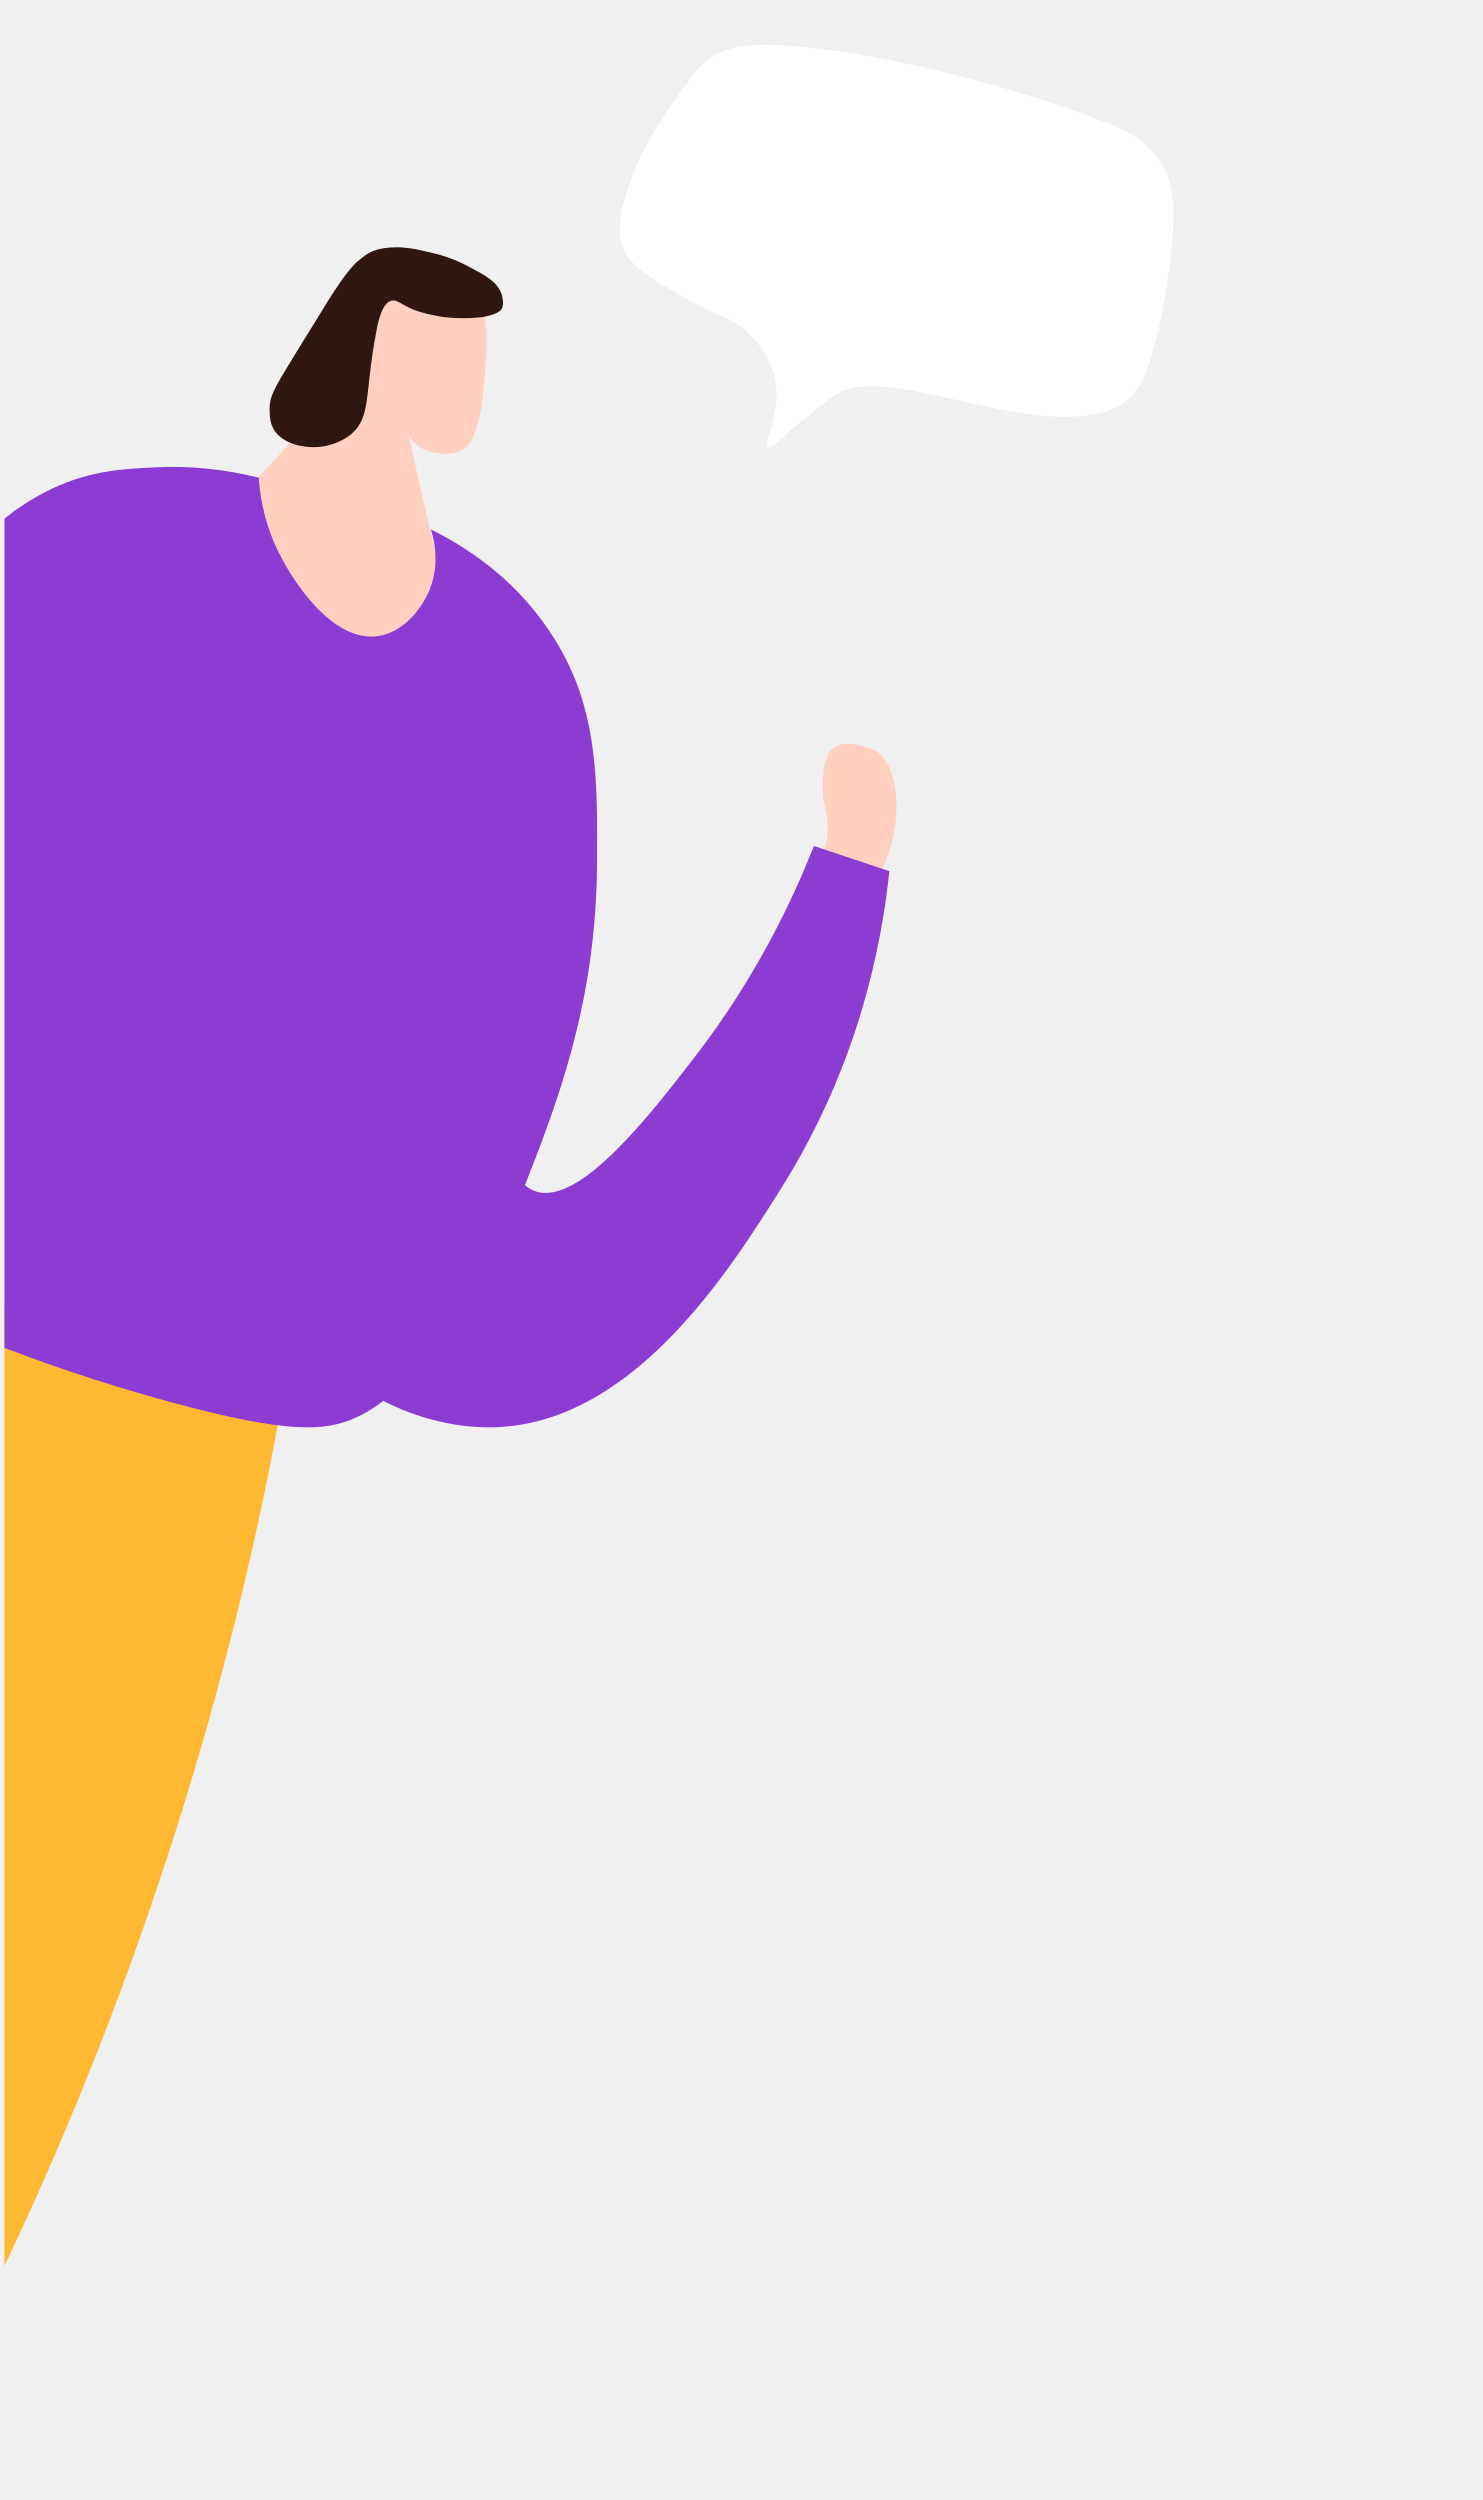
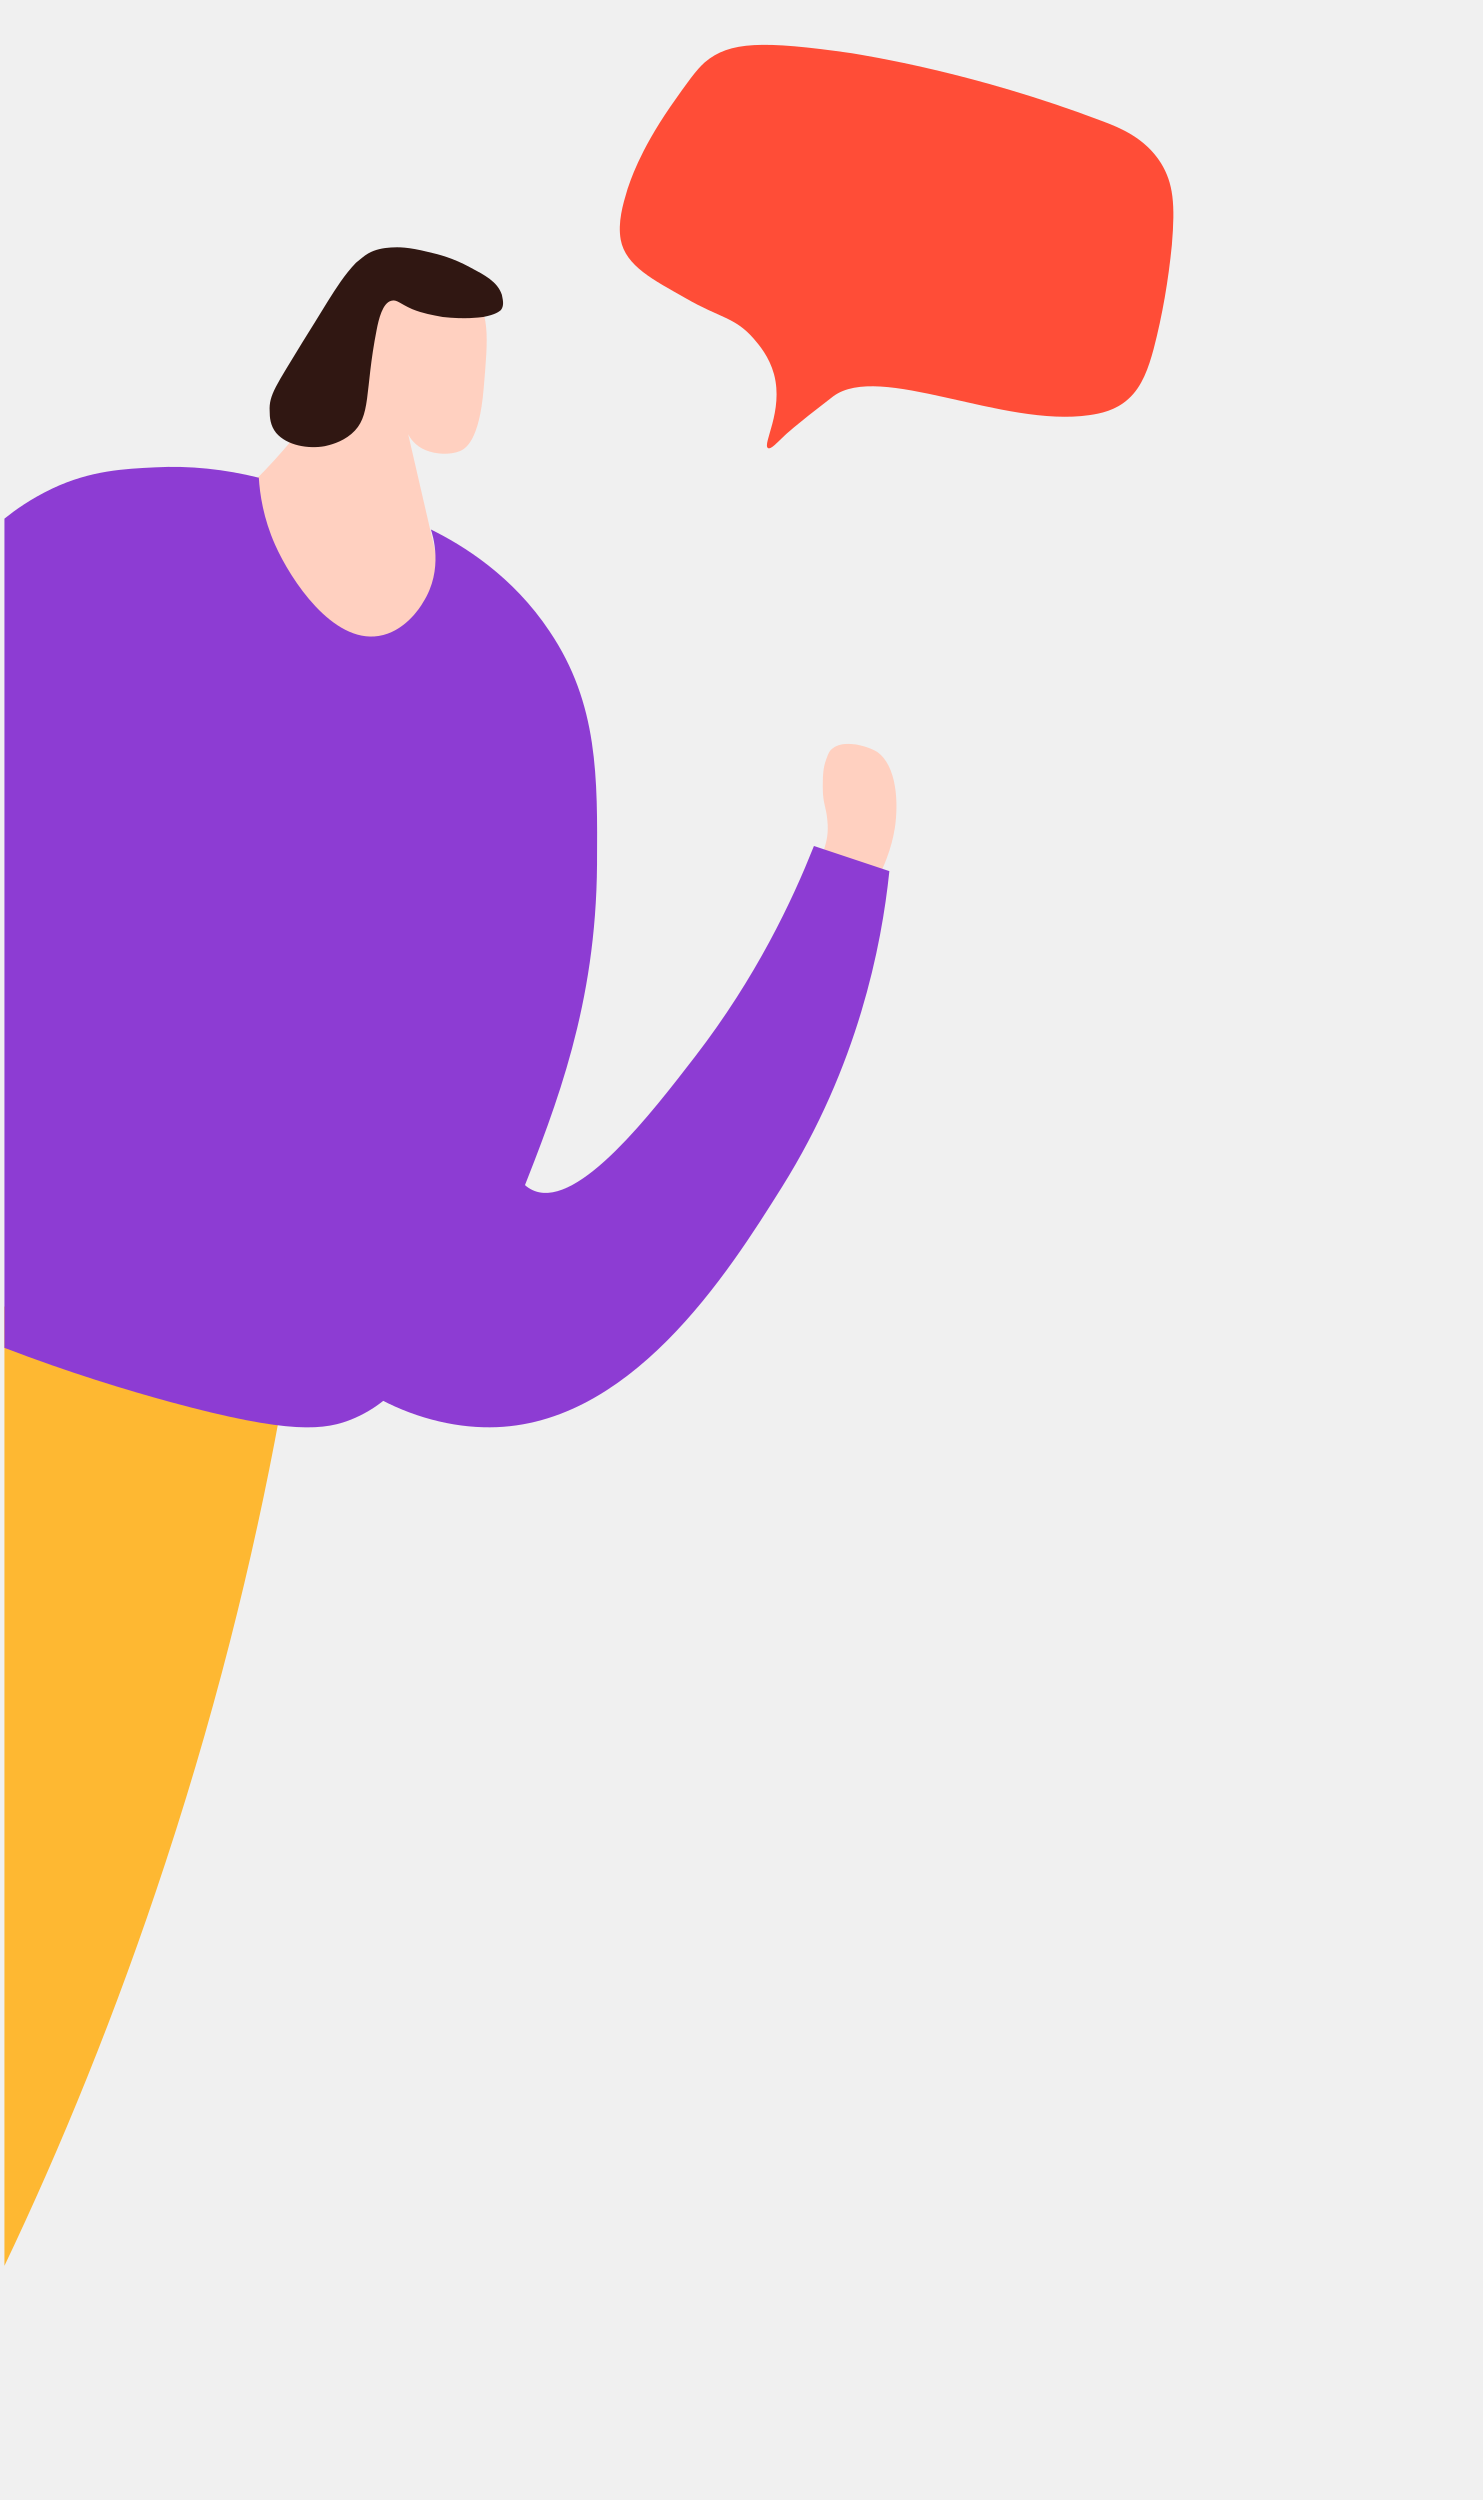
<svg xmlns="http://www.w3.org/2000/svg" version="1.1" id="Layer_1" x="0px" y="0px" viewBox="0 0 300.8 507.1" style="enable-background:new 0 0 300.8 507.1;" xml:space="preserve">
  <style type="text/css">
	.st0{display:none;}
	.st1{display:none;fill:#6581F3;stroke:#223387;stroke-miterlimit:10;}
	.st2{fill:#FFD0C0;}
- 	.st3{fill:#FFFFFF;}
+ 	.st3{fill:#FF4D37;}
	.st4{fill:#301712;}
	.st5{fill:#FEB832;}
	.st6{fill:#8D3CD3;}
</style>
  <g id="Layer_1_1_" class="st0">
</g>
  <path class="st1" d="M1180.6-361.9c3.3-0.1,8.4,0.2,13.3,3.3c5.1,3.3,7.8,8.4,11,19.2c2,6.8,4.7,17.6,6.9,39.1  c0.8,8,1.6,17.5,0.9,29.5c-0.7,12.6-2.4,15.5-3.3,16.9c-4.8,7.2-13.7,8.4-30,10.3c0,0-29.1,3.4-52.7-5.6c-2.6-1-5.8-2.4-8.2-5.5" />
  <g id="Layer_1_2_">
	</g>
  <g id="Layer_2_1_">
</g>
  <g id="Layer_4">
</g>
  <g id="Layer_4_1_" class="st0">
</g>
  <path class="st2" d="M167.9,168.1c0-0.5,0-1.1-0.1-1.9c-0.1-1.3-0.4-2.2-0.5-2.8c-0.5-2-0.4-3.8-0.4-4.8c0-1.4,0.1-3,0.7-4.6  c0.4-1.1,0.6-1.7,1.3-2.2c1.5-1.2,3.6-0.9,4.7-0.8c0,0,2.5,0.4,4.3,1.5c4,2.8,4.4,10.3,3.6,15.5c-1.3,8.3-6.4,15.1-6.4,15.1  s0.1-0.2,0.4-0.7c0.2-0.8-9.6-4.4-10.4-4.6C165.9,175.1,167.9,171.8,167.9,168.1z" />
  <path class="st3" d="M223.4,24.5c3.8,1.4,8.9,3.5,12.1,8.6c2.5,4.1,2.9,8.3,2.2,16.6c-0.7,7.1-1.9,14.2-3.7,21.1  c-1,3.7-2.3,7.6-5.1,10.1c-2.6,2.4-5.8,3-7.9,3.3c-17.6,2.6-42.6-10.8-52-3.8c-8.1,6.2-9.8,7.9-9.8,7.9c-1.6,1.5-2.8,2.9-3.4,2.6  c-1.3-0.7,3.2-7.5,1.2-15c-1-3.6-3-5.9-4.2-7.3c-3.8-4.3-6.8-4.1-13.7-8.1c-6.5-3.7-12.2-6.5-13.2-11.9c-0.6-3.5,0.4-7,1.4-10.3  c0.5-1.4,2.3-7.4,8.7-16.7c3.5-5,5.2-7.4,7-9c5-4.2,11.6-4.4,29.8-1.8C175.6,11.3,197.3,14.6,223.4,24.5z" />
  <path class="st2" d="M82.8,88.1l8.1,35.1c-9.5,7.4-18.9,14.7-28.4,22.1c-4.5-15.1-9-30.2-13.4-45.3c6.5-6.1,11-11.7,14-15.6  c5.9-7.9,8.8-11.9,11.8-17.7c3.6-6.9,4-9.8,7.3-11.1c4.1-1.7,9.7,0.5,12.7,3.1c4.7,4,4.1,9.6,3.2,20.2S94.4,91,93.3,91.5  c-2,0.8-4.8,0.7-7-0.2C84.1,90.4,83.1,88.7,82.8,88.1z" />
  <path class="st4" d="M98,64.3c2.6-0.5,3.2-1.1,3.6-1.4c0.8-1,0.3-2.4,0.2-3.1c-0.9-2.7-3.5-4-6.5-5.6c-3.3-1.8-6.2-2.6-8.5-3.1  c-4-1-6-1-7.5-0.9c-1.6,0.1-3.2,0.4-4.6,1.2c-0.9,0.5-1.7,1.3-2.5,1.9c-2.3,2.4-4,5.1-5.7,7.8c-1.7,2.8-3.4,5.5-5.2,8.4  c-5.2,8.6-6.8,10.6-6.6,13.9c0,1.2,0.1,2.9,1.3,4.4c2.2,2.6,6.6,3.3,9.9,2.7c0.8-0.2,3.3-0.7,5.4-2.5c4.1-3.5,2.6-8.4,5.1-21.1  c0.4-2.1,1.2-5.5,3-5.9c1.1-0.3,1.7,0.6,4.2,1.7c2.2,0.9,4.1,1.2,6.2,1.6C94.4,64.8,97.1,64.4,98,64.3z" />
  <path class="st5" d="M57.7,281.6c-5,28.6-12.6,61.1-24.1,96.1c-10.1,30.8-21.4,58.2-32.7,81.9c0-64.9,0-129.7,0-194.6  C19.9,270.6,38.8,276.1,57.7,281.6z" />
  <path class="st6" d="M10.6,99.1c7.8-3.7,14.7-4,20.8-4.3c7.1-0.4,14.3,0.4,21.1,2.1c0.2,3.3,0.9,8.2,3.3,13.6  c3.2,7.2,11.7,20,21,18.5c5.2-0.8,8.4-5.7,9-6.8c4.3-6.7,1.9-13.9,1.6-14.8c6.5,3.2,16.6,9.4,24.1,20.7c9.9,14.7,9.7,29.6,9.6,47.3  c-0.2,28.4-8.2,48.7-15.4,67c-3.5,9-9,21.3-19.7,33.4c-5.1,5.7-8.4,9.4-14.2,11.9s-12.9,3.3-37.2-3.3c-8.8-2.4-20.4-5.9-33.7-11  c0-56.1,0-112.1,0-168.2C3,103.5,6.2,101.2,10.6,99.1z" />
  <path class="st6" d="M180.4,176.7c-1.6,15.4-6.4,39.5-21.8,64.1c-10.8,17.2-31.1,49.6-60.6,48.7c-15.6-0.4-33.9-10.1-38.9-25.5  c-6.4-19.9,9.3-48.6,42.4-59.8c-0.3,3.1-3.2,33.7,7,37.4c9,3.3,23.7-15.9,32.5-27.3c12.4-16.1,19.7-31.6,24.1-42.7" />
</svg>
